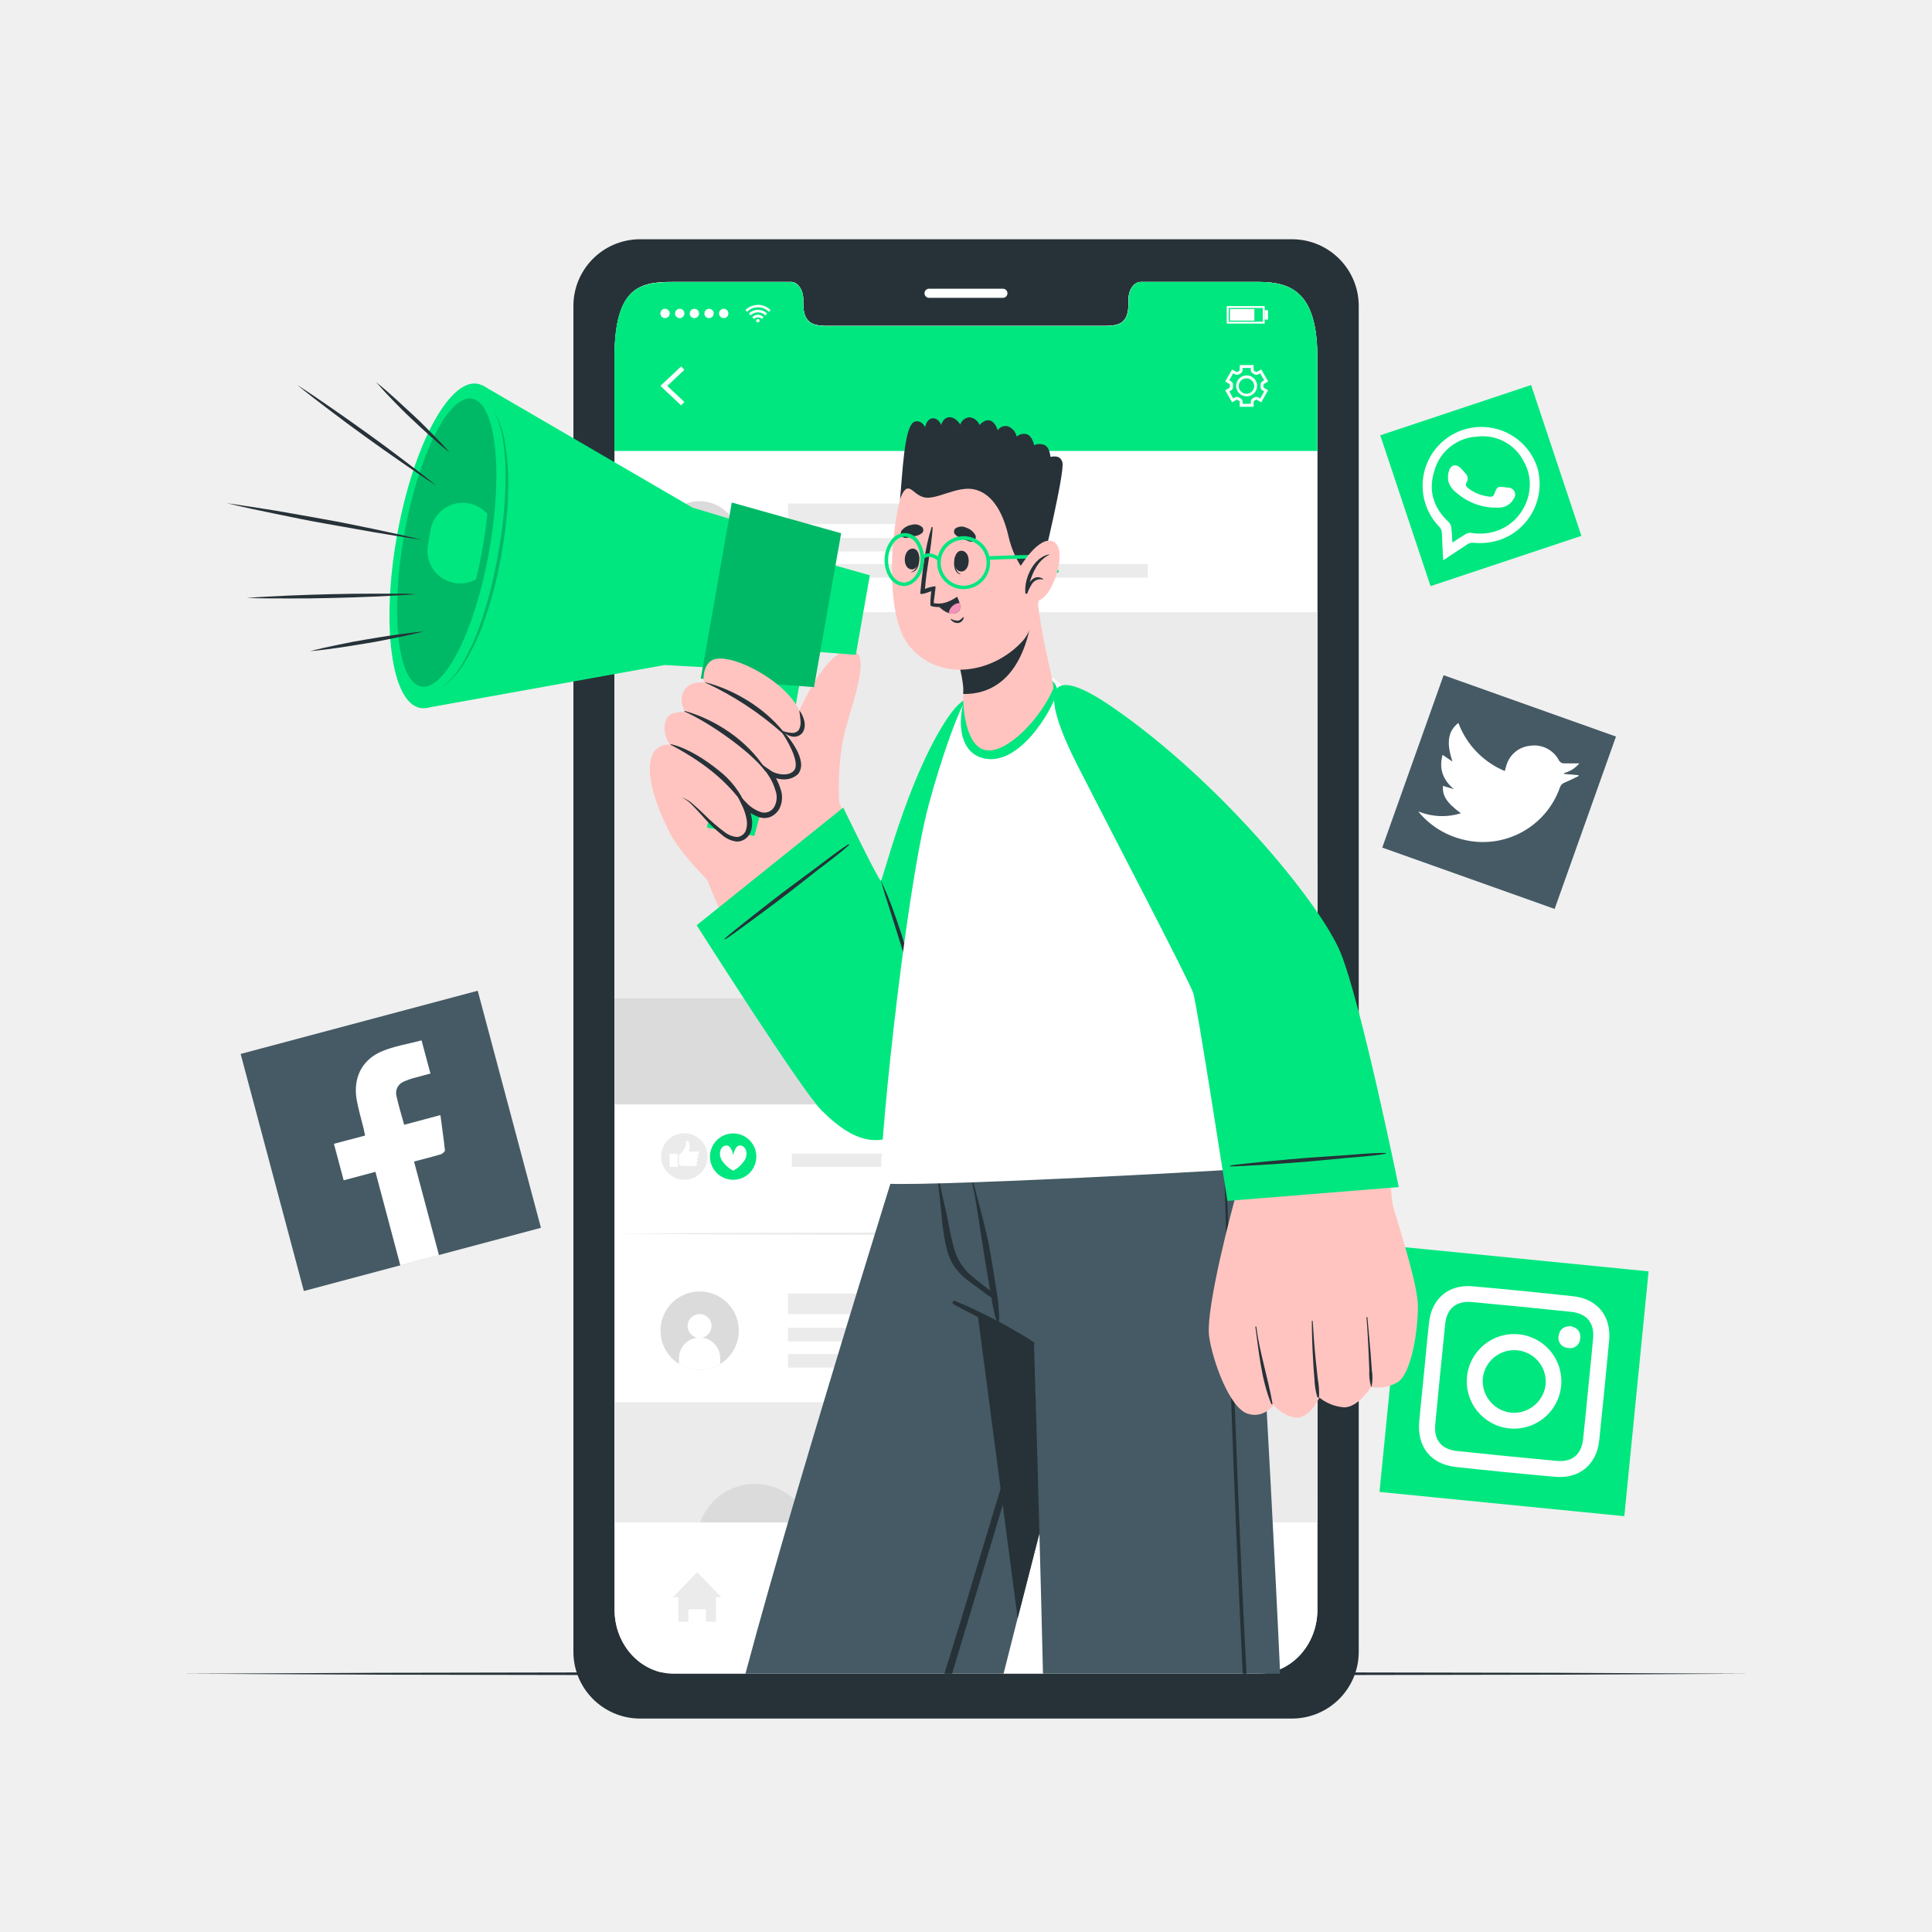
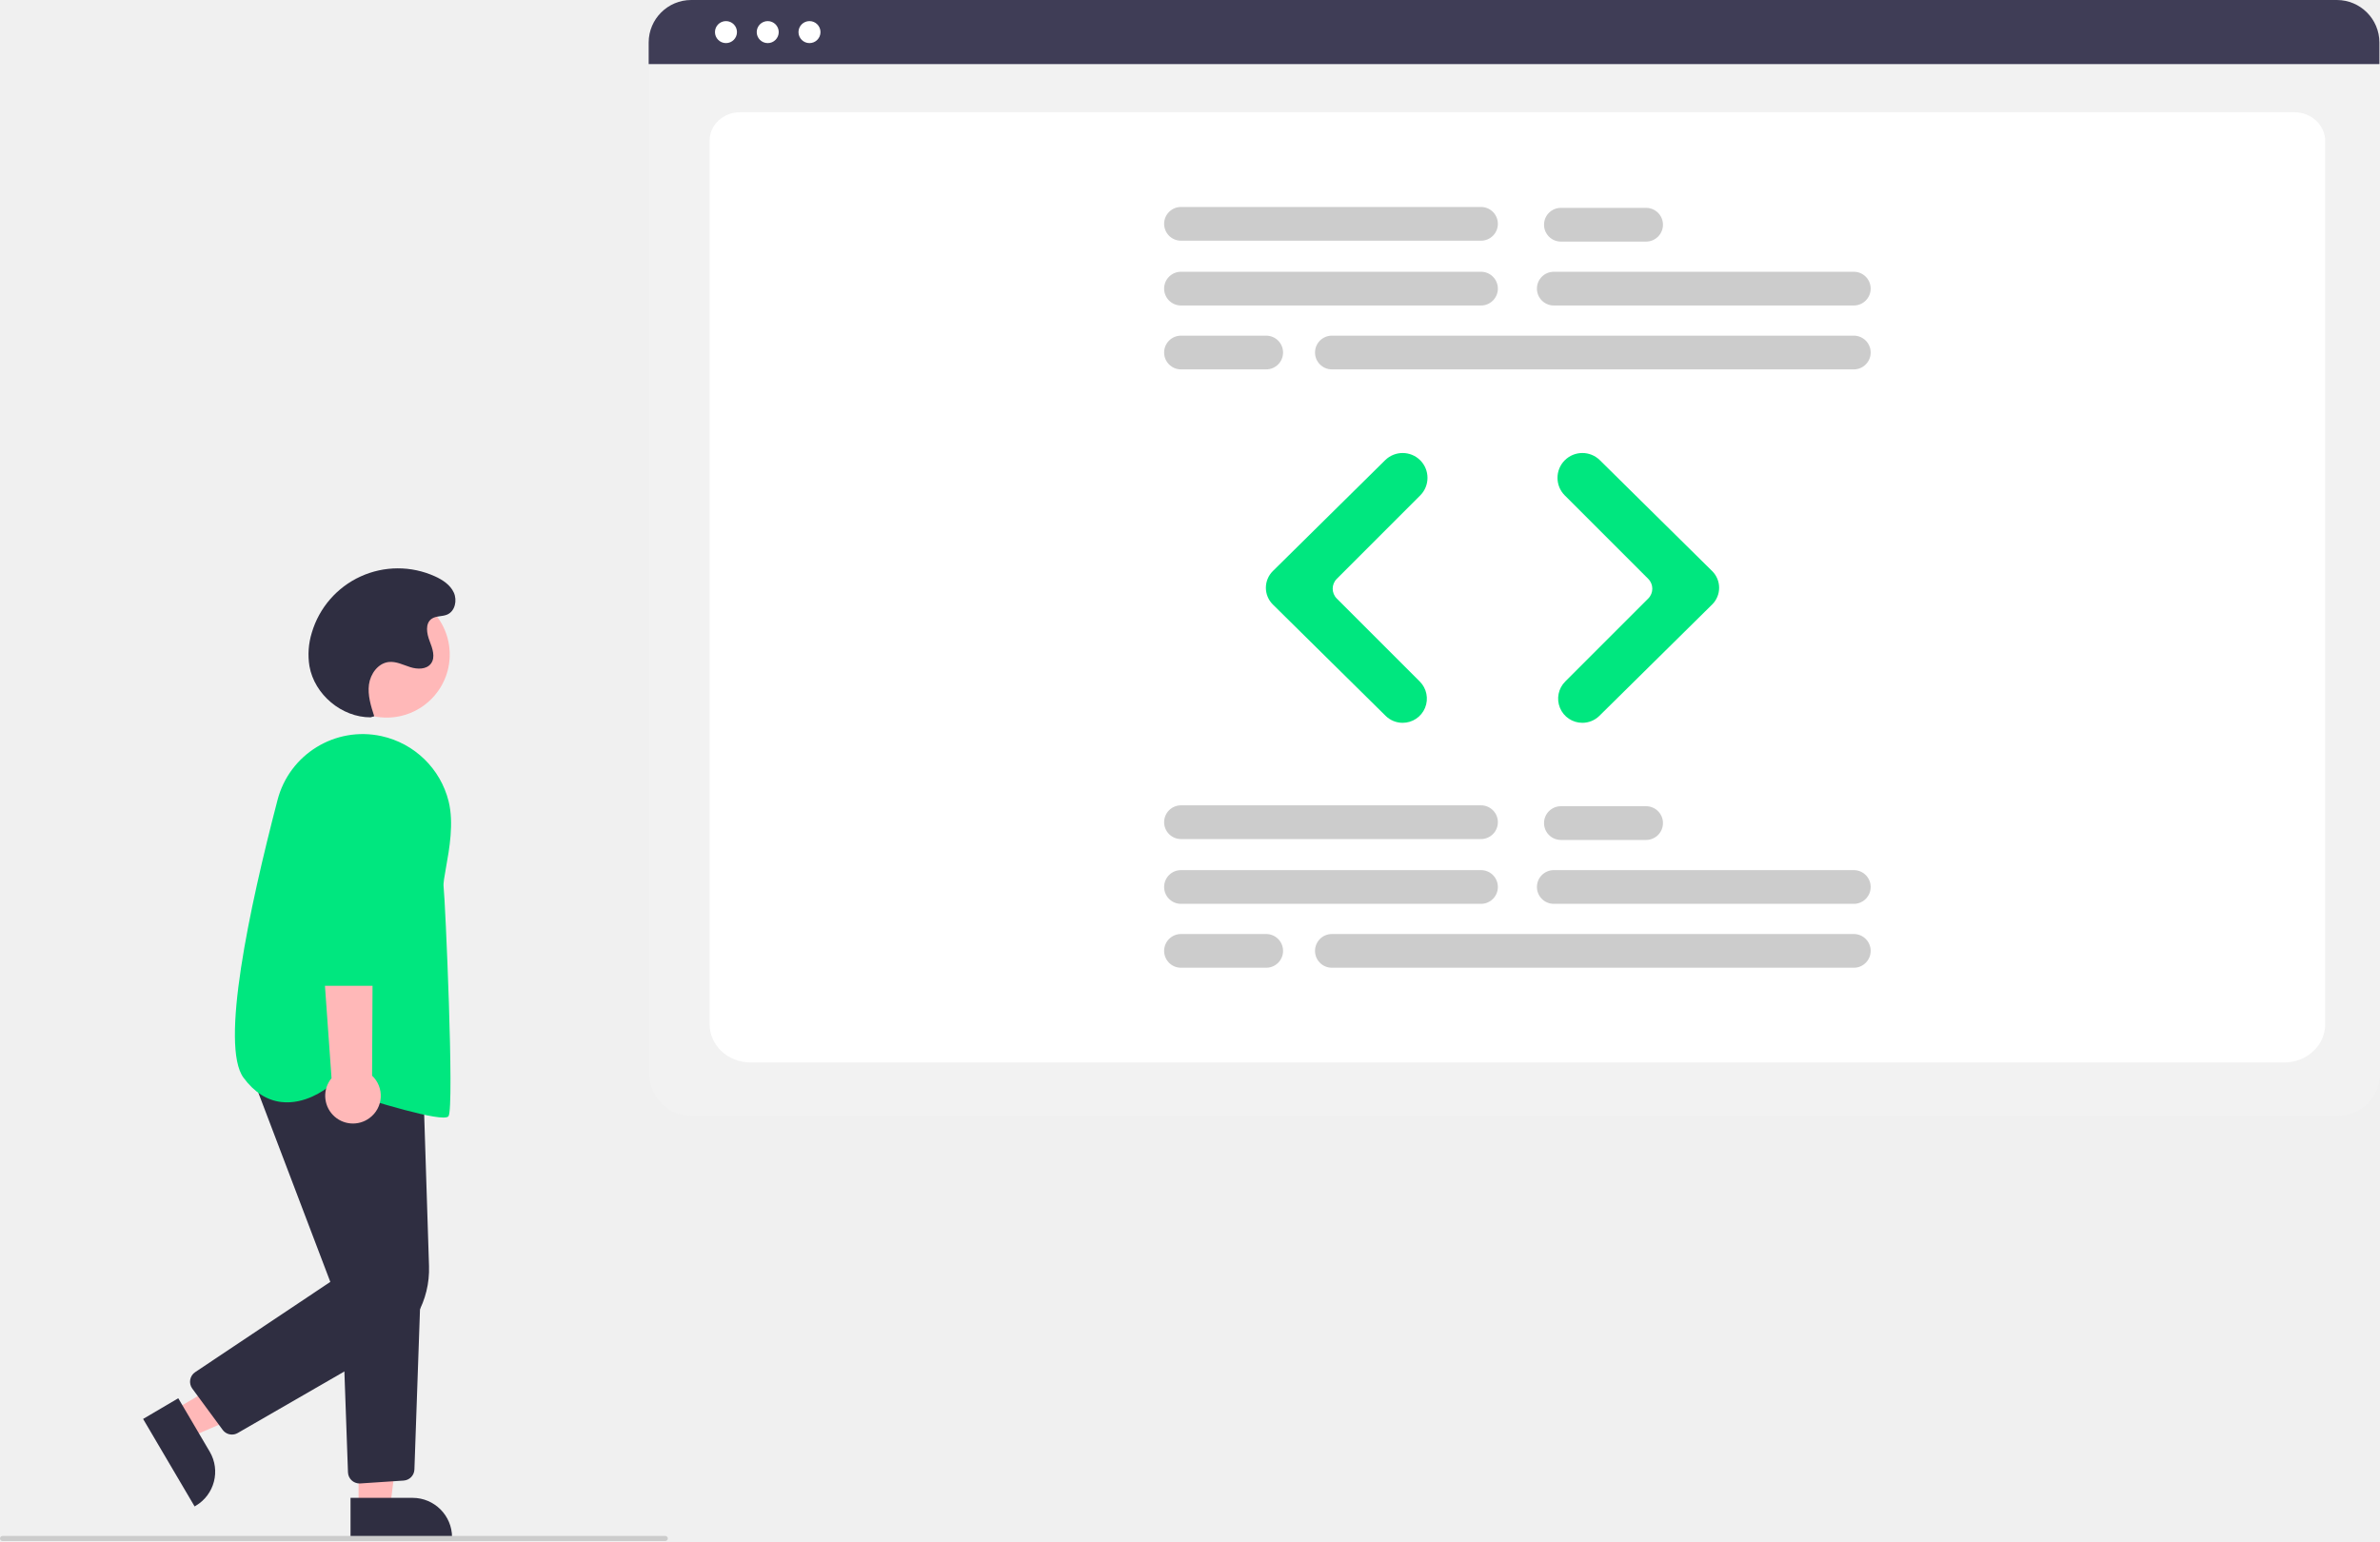
- <svg xmlns="http://www.w3.org/2000/svg" viewBox="0 0 500 500">
-   <g id="freepik--Floor--inject-194">
-     <polygon points="46.98 433.16 97.74 432.92 148.49 432.83 250 432.66 351.51 432.83 402.26 432.92 453.01 433.16 402.26 433.4 351.51 433.49 250 433.66 148.49 433.49 97.74 433.4 46.98 433.16" style="fill:#263238" />
-   </g>
-   <g id="freepik--Device--inject-194">
-     <path d="M334.51,61.92h-169a17.26,17.26,0,0,0-17.11,17.42v348a17.27,17.27,0,0,0,17.11,17.42h169a17.28,17.28,0,0,0,17.13-17.42v-348A17.27,17.27,0,0,0,334.51,61.92Zm6.43,354.67c0,9.16-6.86,16.57-15.31,16.57H174.39c-8.49,0-15.34-7.41-15.34-16.57V92.53c0-18.66,6.85-19.57,15.34-19.57h30.29c1.76,0,3.2,2,3.2,4.48v1.07c0,5.81,3.18,5.83,7.09,5.83h70c4,0,7.09,0,7.09-5.83V77.44c0-2.48,1.42-4.48,3.22-4.48h30.3c8.45,0,15.31,2.48,15.31,19.57Z" style="fill:#263238" />
-     <path d="M259.55,77.08H240.44a1.18,1.18,0,0,1-1.18-1.18h0a1.18,1.18,0,0,1,1.18-1.18h19.11a1.18,1.18,0,0,1,1.18,1.18h0A1.18,1.18,0,0,1,259.55,77.08Z" style="fill:#fff" />
-     <path d="M340.94,92.53V416.59c0,9.16-6.86,16.57-15.31,16.57H174.39c-8.49,0-15.34-7.41-15.34-16.57V92.53c0-18.66,6.85-19.57,15.34-19.57h30.29c1.76,0,3.2,2,3.2,4.48v1.07c0,5.81,3.18,5.83,7.09,5.83h70c4,0,7.09,0,7.09-5.83V77.44c0-2.48,1.42-4.48,3.22-4.48h30.3C334.08,73,340.94,75.44,340.94,92.53Z" style="fill:#fff" />
-     <path d="M340.94,92.53v24.18H159V92.53C159,73.87,165.9,73,174.38,73h30.3c1.76,0,3.2,2,3.2,4.48v1.07c0,5.81,3.18,5.83,7.08,5.83H285c3.94,0,7.1,0,7.1-5.83V77.44c0-2.48,1.42-4.48,3.21-4.48h30.29C334.08,73,340.94,75.44,340.94,92.53Z" style="fill:#00E77F" />
-     <polygon points="176.28 104.91 170.91 99.87 176.28 94.83 177.11 95.72 172.69 99.87 177.11 104.02 176.28 104.91" style="fill:#fff" />
-     <path d="M324.44,105.26h-3.6V104a.31.31,0,0,0-.17-.27c-.14-.07-.27-.15-.4-.23a.31.31,0,0,0-.32,0l-1.08.62-1.8-3.11,1.09-.63a.29.29,0,0,0,.14-.28,1.69,1.69,0,0,1,0-.23,1.77,1.77,0,0,1,0-.23.29.29,0,0,0-.14-.28l-1.09-.63,1.8-3.11,1.08.62a.31.31,0,0,0,.32,0c.13-.08.26-.16.4-.23a.31.31,0,0,0,.17-.27V94.48h3.6v1.25a.31.31,0,0,0,.17.27l.4.23a.31.31,0,0,0,.32,0l1.08-.62,1.79,3.11-1.08.63a.3.3,0,0,0-.15.28,1.77,1.77,0,0,1,0,.23v.22a.28.28,0,0,0,.14.29l1.08.63-1.79,3.11-1.09-.62a.29.29,0,0,0-.31,0l-.4.23a.31.31,0,0,0-.17.27Zm-2.85-.75h2.1V104a1.06,1.06,0,0,1,.57-.94,2.27,2.27,0,0,0,.34-.19,1,1,0,0,1,1.1,0l.43.25,1.05-1.82-.44-.25a1,1,0,0,1-.51-1v-.38a1,1,0,0,1,.52-1l.43-.25-1.05-1.82-.43.25a1,1,0,0,1-1.1,0,2.79,2.79,0,0,0-.33-.19,1.05,1.05,0,0,1-.58-.94v-.5h-2.1v.5a1.05,1.05,0,0,1-.58.94,2.17,2.17,0,0,0-.33.19,1,1,0,0,1-1.1,0l-.43-.25-1,1.82.43.25a1,1,0,0,1,.52,1,1.81,1.81,0,0,0,0,.38,1,1,0,0,1-.52,1l-.43.25,1,1.82.43-.25a1,1,0,0,1,1.1,0,2.79,2.79,0,0,0,.33.19,1.05,1.05,0,0,1,.58.94Zm1.05-1.94a2.71,2.71,0,1,1,2.7-2.7A2.71,2.71,0,0,1,322.64,102.57Zm0-4.66a2,2,0,1,0,1.95,2A2,2,0,0,0,322.64,97.91Z" style="fill:#fff" />
-     <g id="freepik--u5Zjqx--inject-194">
-       <path d="M199.45,80.24l-.29.29c-.06,0-.11.11-.17.17a3.9,3.9,0,0,0-2.82-1.17,3.86,3.86,0,0,0-2.82,1.17l-.16-.17-.29-.29h0l0,0,.37-.32a4.06,4.06,0,0,1,.86-.55,4.18,4.18,0,0,1,1.13-.38c.19,0,.38,0,.57-.08h.5l.38,0a4.51,4.51,0,0,1,1,.25,4.58,4.58,0,0,1,.71.33,4.48,4.48,0,0,1,.67.47l.31.28Z" style="fill:#fff" />
-       <path d="M194.27,81.62c-.15-.16-.3-.31-.46-.46a3.32,3.32,0,0,1,4.71,0l-.46.46a2.68,2.68,0,0,0-3.79,0Z" style="fill:#fff" />
-       <path d="M197.6,82.08l-.46.46a1.31,1.31,0,0,0-1-.4,1.35,1.35,0,0,0-1,.4l-.46-.46A2,2,0,0,1,197.6,82.08Z" style="fill:#fff" />
-       <path d="M196.58,83a.41.41,0,0,1-.41.41.42.42,0,1,1,0-.83A.41.41,0,0,1,196.58,83Z" style="fill:#fff" />
-     </g>
-     <path d="M170.9,81.12a1.21,1.21,0,1,1,1.21,1.21A1.21,1.21,0,0,1,170.9,81.12Z" style="fill:#fff" />
-     <path d="M174.7,81.12a1.21,1.21,0,1,1,1.21,1.21A1.21,1.21,0,0,1,174.7,81.12Z" style="fill:#fff" />
-     <path d="M178.5,81.12a1.21,1.21,0,1,1,1.2,1.21A1.2,1.2,0,0,1,178.5,81.12Z" style="fill:#fff" />
-     <path d="M182.3,81.12a1.21,1.21,0,1,1,1.2,1.21A1.2,1.2,0,0,1,182.3,81.12Z" style="fill:#fff" />
-     <path d="M186.09,81.12a1.21,1.21,0,1,1,1.21,1.21A1.21,1.21,0,0,1,186.09,81.12Z" style="fill:#fff" />
-     <path d="M327.3,83.75h-9.82V79.21h9.82Zm-9.32-.5h8.82V79.71H318Z" style="fill:#fff" />
-     <rect x="318.3" y="79.98" width="6.33" height="3" style="fill:#fff" />
-     <rect x="327.3" y="80.27" width="0.87" height="2.43" style="fill:#fff" />
-     <polygon points="186.68 413.35 185.3 413.35 185.3 419.7 182.72 419.7 182.72 416.46 178.14 416.46 178.14 419.7 175.56 419.7 175.56 413.35 174.17 413.35 180.43 406.89 186.68 413.35" style="fill:#ebebeb" />
-     <rect x="310.75" y="406.89" width="15.08" height="2.15" style="fill:#ebebeb" />
-     <rect x="310.75" y="412.22" width="15.08" height="2.15" style="fill:#ebebeb" />
-     <rect x="310.75" y="417.55" width="15.08" height="2.15" style="fill:#ebebeb" />
-     <path d="M186.39,148.52a9.93,9.93,0,0,1-2.93,1.23,10.17,10.17,0,1,1,2.93-1.23Z" style="fill:#dbdbdb" />
-     <path d="M184.14,138.73a3.09,3.09,0,1,1-3.09-3.09A3.09,3.09,0,0,1,184.14,138.73Z" style="fill:#fff" />
-     <path d="M186.39,147.25v1.27a9.93,9.93,0,0,1-2.93,1.23,10.11,10.11,0,0,1-7.74-1.23v-1.27a5.34,5.34,0,1,1,10.67,0Z" style="fill:#fff" />
-     <rect x="203.93" y="130.32" width="64.51" height="5.32" style="fill:#ebebeb" />
-     <rect x="203.93" y="139.19" width="56.31" height="3.52" style="fill:#ebebeb" />
-     <rect x="203.93" y="145.98" width="93.11" height="3.52" style="fill:#ebebeb" />
-     <rect x="159.05" y="158.45" width="181.87" height="127.36" transform="translate(499.96 444.25) rotate(180)" style="fill:#ebebeb" />
-     <path d="M180.3,194.65a15.07,15.07,0,1,0,15.07-15.07A15.07,15.07,0,0,0,180.3,194.65Z" style="fill:#dbdbdb" />
-     <polygon points="239.8 258.1 340.94 258.1 290.37 189.56 239.8 258.1" style="fill:#c7c7c7" />
-     <polygon points="200.16 258.43 283.66 258.43 241.91 213.79 200.16 258.43" style="fill:#dbdbdb" />
-     <rect x="159.05" y="258.37" width="181.87" height="27.44" style="fill:#dbdbdb" />
-     <path d="M186.39,353a10.19,10.19,0,0,1-2.93,1.22,10.14,10.14,0,1,1,7.46-12.26A10.17,10.17,0,0,1,186.39,353Z" style="fill:#dbdbdb" />
-     <path d="M184.14,343.17a3.09,3.09,0,1,1-3.09-3.09A3.09,3.09,0,0,1,184.14,343.17Z" style="fill:#fff" />
-     <path d="M186.39,351.69V353a10.19,10.19,0,0,1-2.93,1.22,10.07,10.07,0,0,1-7.74-1.23v-1.27a5.34,5.34,0,1,1,10.67,0Z" style="fill:#fff" />
-     <rect x="203.93" y="334.76" width="82.97" height="5.32" style="fill:#ebebeb" />
-     <rect x="203.93" y="343.63" width="105.91" height="3.52" style="fill:#ebebeb" />
-     <rect x="203.93" y="350.42" width="36.08" height="3.52" style="fill:#ebebeb" />
-     <rect x="159.05" y="362.89" width="181.87" height="31.11" style="fill:#ebebeb" />
-     <path d="M209.55,394H181.19a15.07,15.07,0,0,1,28.36,0Z" style="fill:#dbdbdb" />
-     <circle cx="177.11" cy="299.3" r="6.02" style="fill:#ebebeb" />
-     <g id="freepik--xsrjp0--inject-194">
-       <path d="M176.29,301.7c-.16-.1-.3-.25-.51-.23s-.06-.05-.06-.1c0-.8,0-1.6,0-2.4a.13.13,0,0,1,.07-.14c.61-.31.88-.92,1.26-1.44a2.41,2.41,0,0,0,.44-1.82c0-.18.06-.26.22-.3a.41.41,0,0,1,.46.15,3.25,3.25,0,0,1,.35,1.05,4.61,4.61,0,0,1-.11.9c0,.22-.08.44-.12.66.05,0,.11,0,.17,0h2c.29,0,.43.08.47.27a.54.54,0,0,1-.3.59c-.05,0-.14,0-.15.08s.09.07.14.11c.24.16.2.51-.09.71-.06.05-.2,0-.2.13s.12.08.18.13a.46.46,0,0,1-.2.71.61.61,0,0,0-.12.05s-.06,0,0,.09a.4.4,0,0,1,0,.72l-.08.06a.58.58,0,0,1-.36.08h-3.19A.4.4,0,0,1,176.29,301.7Z" style="fill:#fff;fill-rule:evenodd" />
-       <path d="M173.27,300.29v-1.53c0-.11,0-.16.14-.16h1.86c.12,0,.14,0,.14.15v3.08c0,.13,0,.17-.16.16h-1.81c-.15,0-.17-.05-.17-.19C173.28,301.3,173.27,300.8,173.27,300.29Z" style="fill:#fff;fill-rule:evenodd" />
-     </g>
-     <path d="M183.91,300.73a6,6,0,1,1,7.28,4.42A6,6,0,0,1,183.91,300.73Z" style="fill:#00E77F" />
-     <path d="M192.83,300.06a7.74,7.74,0,0,1-3.07,2.92,7.73,7.73,0,0,1-3.08-2.92c-.75-1.53-.27-3.19.92-3.55,1.72-.52,2.16,2.47,2.16,2.47s.44-3,2.15-2.47C193.11,296.87,193.59,298.53,192.83,300.06Z" style="fill:#fff" />
-     <rect x="204.93" y="298.52" width="85.45" height="3.48" style="fill:#ebebeb" />
-     <polygon points="159.04 319.27 181.78 319.09 204.51 319.02 249.98 318.9 295.45 319.02 318.18 319.09 340.92 319.27 318.18 319.45 295.45 319.52 249.98 319.65 204.51 319.52 181.78 319.45 159.04 319.27" style="fill:#ebebeb" />
-   </g>
-   <g id="freepik--Icons--inject-194">
-     <rect x="69.38" y="263.51" width="63.5" height="63.5" transform="translate(-72.65 36.02) rotate(-14.93)" style="fill:#455a64" />
-     <path d="M97.16,303.27l-8.22,2.19c-.86-3.21-1.67-6.24-2.52-9.44l8.07-2.15c-.16-.73-.26-1.3-.4-1.86-.61-2.5-1.37-5-1.8-7.49-.93-5.56,1.37-10.27,6.54-12.44,3.22-1.36,6.78-1.9,10.27-2.83.79,2.93,1.5,5.6,2.3,8.59-1.25.33-2.5.64-3.73,1a17.78,17.78,0,0,0-3.25,1.11,3.17,3.17,0,0,0-1.82,3.68c.54,2.44,1.26,4.84,2,7.46l9.38-2.51c.42,3.2.85,6.16,1.17,9.13,0,.29-.59.83-1,1-2.25.67-4.52,1.24-7,1.89,2.16,8.13,4.29,16.12,6.46,24.24l-10,2.66C101.48,319.44,99.34,311.45,97.16,303.27Z" style="fill:#fff" />
-     <rect x="360.02" y="325.71" width="63.67" height="63.67" transform="translate(37.15 -36.88) rotate(5.66)" style="fill:#00E77F" />
-     <path d="M416.44,347c.6-6.34-3-10.84-9.24-11.52q-13-1.43-26.1-2.59c-6.16-.54-10.55,3.14-11.25,9.27-.49,4.34-.87,8.69-1.3,13s-.87,8.5-1.26,12.75c-.59,6.49,3,11,9.37,11.73q12.9,1.41,25.82,2.56c6.3.55,10.75-3.19,11.4-9.45Q415.23,359.88,416.44,347Zm-6.73,25.44c-.44,4-2.82,6-6.83,5.64q-12.92-1.2-25.82-2.56c-4-.42-6-2.85-5.62-6.84q1.23-13,2.58-26.05c.41-4,2.86-6,6.84-5.67q12.92,1.19,25.82,2.55c4,.43,6,2.92,5.61,6.89-.38,4.34-.84,8.68-1.27,13S410.19,368.08,409.71,372.42Z" style="fill:#fff" />
-     <path d="M393.1,345.32A12.24,12.24,0,1,0,404,358.88,12.23,12.23,0,0,0,393.1,345.32Zm-2.17,20.27a8.27,8.27,0,0,1-7.19-8.81A8.16,8.16,0,0,1,400,358.39,8.26,8.26,0,0,1,390.93,365.59Z" style="fill:#fff" />
-     <path d="M408.93,346.59a2.55,2.55,0,0,1-3.16,2.24,2.57,2.57,0,0,1-2.35-3.3c.3-1.69,1.49-2.37,3.2-2.3C408.32,343.69,409.24,344.78,408.93,346.59Z" style="fill:#fff" />
-     <rect x="364.31" y="181.3" width="47.35" height="47.35" transform="translate(91.17 -118.21) rotate(19.59)" style="fill:#455a64" />
-     <path d="M367.07,210a16.3,16.3,0,0,0,11,.47c-3.66-2.7-4.85-4.54-4.62-7.08l2.8.84c-2.79-2.39-3.92-5.24-2.91-8.88l2.57,1.75c-1.64-4.79-1.21-7.9,1.52-10a21.71,21.71,0,0,0,12,12.44c.14-.47.23-.83.34-1.18A7.12,7.12,0,0,1,396,193a7.2,7.2,0,0,1,7.4,3.68,1.5,1.5,0,0,0,1.44.88c1.26,0,2.51,0,3.88,0a7.47,7.47,0,0,1-3.93,2.5,1.69,1.69,0,0,1,0,.23l3.71.33.09.19c-1.19.57-2.37,1.19-3.59,1.69a2,2,0,0,0-1.28,1.25,21.11,21.11,0,0,1-25.2,13.5,21.42,21.42,0,0,1-10.95-6.61C367.41,210.41,367.24,210.19,367.07,210Z" style="fill:#fff" />
-     <rect x="362.66" y="105.09" width="41.15" height="41.15" transform="translate(-20.07 127.68) rotate(-18.44)" style="fill:#00E77F" />
-     <path d="M373.5,145c-.13-2.45-.27-4.72-.34-7a2.45,2.45,0,0,0-.79-1.79A15.22,15.22,0,1,1,397.86,121a15.34,15.34,0,0,1-9,18.46,16.32,16.32,0,0,1-7.61,1,2.43,2.43,0,0,0-1.41.35C377.75,142.18,375.72,143.52,373.5,145Zm2.37-4.57c1.3-.84,2.39-1.59,3.53-2.26a2.27,2.27,0,0,1,1.33-.26,13.54,13.54,0,0,0,6.32-.42c7.48-2.35,11.16-11.25,7.33-18A11.87,11.87,0,0,0,382.21,113a12.06,12.06,0,0,0-11,8.86c-1.64,5.13-.24,9.59,3.72,13.26a2.29,2.29,0,0,1,.65,1.35C375.77,137.72,375.79,139,375.87,140.39Z" style="fill:#fff" />
-     <path d="M375,121.83c.54-1.65,1.95-1.83,3.12-.6.46.48.59.65,1.07,1.22a1.87,1.87,0,0,1,.36,2.41c-.37.63-.18,1,.35,1.43a10.71,10.71,0,0,0,5.61,2.24,1,1,0,0,0,1.23-.74c.76-1.93.79-1.92,2.86-1.68l.71.09a1.77,1.77,0,0,1,1.46,2.83,4.25,4.25,0,0,1-3.71,2.33,15.46,15.46,0,0,1-11-3.74,5.86,5.86,0,0,1-2.19-2.9A5.15,5.15,0,0,1,375,121.83Z" style="fill:#fff" />
-   </g>
-   <g id="freepik--Character--inject-194">
-     <path d="M238.4,280.85s-7.07,22.4-16,51.56c-9.92,32.41-22.14,73.15-29.48,100.74h66.8c1.12-4.44,2.34-9.24,3.63-14.34l5.64-22c5.34-20.79,11.22-43.52,16.35-63.29,7.69-29.63,13.69-52.64,13.69-52.64Z" style="fill:#455a64" />
-     <path d="M286.08,297.11c-1.44,5.13-3.25,10.17-4.84,15.24s-3.23,10.39-4.83,15.59q-4.76,15.45-9.44,30.91-9.39,30.91-18.72,61.86c-1.25,4.15-2.56,8.29-3.85,12.44h2q3.59-11.92,7.18-23.86,9.42-31.41,18.77-62.85,4.68-15.79,9.31-31.61c1.55-5.33,3-10.67,4.55-16C287,296.17,286.66,295,286.08,297.11Z" style="fill:#263238" />
-     <path d="M245.29,280.85c4.21,32.57,12.23,93.65,18.08,138,13.69-53.69,35.68-138,35.68-138Z" style="fill:#263238" />
-     <path d="M269,396.78c.33,12.26.66,25.09.92,36.37h61.38c-1.25-27.88-3.4-67.23-5.2-98.95-1.7-30.13-3.1-53.35-3.1-53.35H240.36s1.4,29,8,52c.53,1.9,1.11,3.77,1.74,5.56a108.14,108.14,0,0,1,17.48,9S268.32,370.74,269,396.78Z" style="fill:#455a64" />
-     <path d="M321.61,433.15h1Q322,422.07,321.49,411c-1.78-39.9-3.18-79.83-4.5-119.74,0-.32-.5-.35-.49,0,.67,22.57,1.26,45.15,2,67.72Q319.79,396,321.61,433.15Z" style="fill:#263238" />
-     <path d="M247.16,336.68a133.25,133.25,0,0,1,20.46,10.72.24.24,0,0,1-.22.42c-6.9-3.36-13.95-6.59-20.66-10.31A.47.47,0,0,1,247.16,336.68Z" style="fill:#263238" />
-     <path d="M242.88,304.58c.57,3.07,1.31,6.11,2,9.16.62,2.86,1.07,5.78,1.83,8.6a14.6,14.6,0,0,0,4,7.22c1.12,1,2.36,2,3.56,2.92.64.51,1.34,1,2,1.53-.09-.4-.16-.82-.23-1.23-.21-1.17-.4-2.33-.6-3.49-.43-2.59-.85-5.18-1.24-7.77-.78-5.09-1.5-10.23-2.56-15.27a.17.17,0,0,1,.32-.08c1.27,5,2.67,9.94,3.77,15,.54,2.47,2.48,14.67,2.56,15.53s.16,1.78.2,2.68a10.92,10.92,0,0,1,0,2.74c-.05.22-.32.18-.42,0h0a11.25,11.25,0,0,1-.78-2.65c-.22-.87-.42-1.75-.57-2.64-.06-.32-.1-.64-.15-1-1.2-.73-2.32-1.69-3.44-2.51s-2.44-1.73-3.59-2.69a13.81,13.81,0,0,1-4.38-6.84,50,50,0,0,1-1.43-8.77c-.39-3.46-.67-6.95-1.16-10.4C242.53,304.46,242.84,304.37,242.88,304.58Z" style="fill:#263238" />
-     <path d="M253.82,200.24c-4.1,32.68-11.26,87.49-22.85,91.92-2,.77-10.54,2.46-16.37-4.1C204.77,277,187.77,239.68,183,227.67c-2.11-5.32,32.59-22.68,35.56-17.33,4.16,7.49,8.53,18.77,9.35,18.39,1.39-.63,3.75-14.54,13-34.08C252.46,170.37,255.35,188.09,253.82,200.24Z" style="fill: rgb(255, 196, 192);" />
-     <path d="M172.94,214.77c3.42,7.34,16.28,19.61,20.52,21.38s25.83-19.39,25.28-24.08-14-28.49-21.37-32.16S169.41,207.17,172.94,214.77Z" style="fill: rgb(255, 196, 192);" />
-     <path d="M217.17,207.62s-.71-10.51,1.78-19.44c2.1-7.51,6.07-18.43,2.07-19.71-8.2-2.63-18.08,24.6-18.08,24.6s-2.44,12.71,5.46,16A8.51,8.51,0,0,0,217.17,207.62Z" style="fill: rgb(255, 196, 192);" />
-     <polygon points="195.19 216.3 183.02 214.16 189.23 178.91 204.63 181.62 195.19 216.3" style="fill:#00E77F" />
-     <polygon points="204.63 181.62 201.03 194.85 195.19 216.31 183.01 214.16 189.23 178.91 204.63 181.62" style="fill:#00E77F" />
-     <polygon points="204.63 181.62 201.03 194.85 186.86 192.35 189.23 178.91 204.63 181.62" style="opacity:0.1" />
-     <rect x="187.12" y="170.72" width="19.46" height="14.78" transform="translate(33.9 -31.46) rotate(10)" style="fill:#00E77F" />
-     <polygon points="221.49 169.46 206.34 168.32 210.49 144.76 225.11 148.88 221.49 169.46" style="fill:#00E77F" />
-     <polygon points="203.65 138.75 197.53 173.52 172.02 172.11 110.17 183.24 124.89 99.74 179.2 131.36 203.65 138.75" style="fill:#00E77F" />
-     <ellipse cx="116.17" cy="141.25" rx="42.6" ry="13.69" transform="translate(-43.1 231.15) rotate(-80)" style="fill:#00E77F" />
-     <ellipse cx="115.6" cy="140.41" rx="37.82" ry="11.21" transform="translate(-42.74 229.89) rotate(-80)" style="opacity:0.2" />
-     <path d="M124.85,142c-.49,2.74-1,5.39-1.67,7.93a8.46,8.46,0,0,1-12.44-8.86l.69-3.94A8.45,8.45,0,0,1,126.1,133C125.81,135.94,125.39,139,124.85,142Z" style="fill:#00E77F" />
-     <polygon points="210.66 177.82 181.36 175.62 189.39 130.06 217.68 138.01 210.66 177.82" style="fill:#00E77F" />
-     <polygon points="210.66 177.82 181.36 175.62 189.39 130.06 217.68 138.01 210.66 177.82" style="opacity:0.2" />
-     <path d="M127.79,106.15a26.58,26.58,0,0,1,3,9.06,60,60,0,0,1,.75,9.56c0,1.6-.05,3.2-.1,4.79s-.21,3.19-.38,4.78-.34,3.18-.58,4.76-.47,3.16-.75,4.73a104.74,104.74,0,0,1-5,18.49,54.07,54.07,0,0,1-4.16,8.64,22.76,22.76,0,0,1-6.35,7.1,23.32,23.32,0,0,0,6-7.32,53.8,53.8,0,0,0,3.89-8.66,112,112,0,0,0,4.73-18.41,114.37,114.37,0,0,0,2-18.9,60.19,60.19,0,0,0-.49-9.49A27.57,27.57,0,0,0,127.79,106.15Z" style="opacity:0.2" />
-     <path d="M97.33,98.9c1.73,1.37,3.4,2.83,5,4.29s3.26,3,4.86,4.48,3.17,3.06,4.71,4.65l2.29,2.38c.74.82,1.51,1.62,2.23,2.46-.88-.68-1.71-1.4-2.57-2.1l-2.49-2.19c-1.65-1.45-3.26-3-4.86-4.48s-3.17-3.06-4.7-4.65S98.78,100.57,97.33,98.9Z" style="fill:#263238" />
-     <path d="M109.63,163.42c-2.41.63-4.85,1.15-7.28,1.65s-4.88,1-7.33,1.39-4.9.83-7.37,1.17l-3.7.5c-1.23.13-2.47.29-3.71.39,1.2-.32,2.42-.58,3.63-.88l3.65-.77c2.43-.52,4.88-1,7.33-1.39s4.9-.83,7.37-1.16S107.15,163.64,109.63,163.42Z" style="fill:#263238" />
-     <path d="M63.83,154.75c3.65-.28,7.3-.46,11-.62s7.3-.27,10.95-.36,7.31-.14,11-.13h5.48c1.83,0,3.66,0,5.49.13-1.83.15-3.65.24-5.48.36l-5.48.27c-3.65.17-7.3.26-11,.36s-7.31.13-11,.12S67.49,154.88,63.83,154.75Z" style="fill:#263238" />
-     <path d="M76.92,99.63c3.12,2,6.18,4.1,9.23,6.21s6.07,4.26,9.08,6.42,6,4.36,8.94,6.61l4.42,3.37c1.45,1.16,2.92,2.28,4.36,3.46-1.57-1-3.1-2-4.65-3.06l-4.58-3.15c-3.06-2.1-6.07-4.26-9.08-6.42s-6-4.37-8.94-6.61S79.8,102,76.92,99.63Z" style="fill:#263238" />
-     <path d="M109.14,139.68c-4.24-.58-8.47-1.27-12.69-2s-8.43-1.5-12.64-2.24-8.41-1.61-12.6-2.48l-6.29-1.31c-2.08-.48-4.18-.92-6.26-1.43,2.12.29,4.24.63,6.35.94l6.34,1c4.22.7,8.43,1.5,12.64,2.24s8.41,1.61,12.6,2.48S105,138.69,109.14,139.68Z" style="fill:#263238" />
-     <path d="M207.63,187.84c-.47,4.26-5.23,1.28-5.23,1.28s5.82,5.94,3.64,10.16c-2.11,4.05-7.73.24-8.14,0,.31.32,5.51,5.92,2.89,9.93s-7.72-.63-8-.94c.19.39,2.67,5.59,0,8.18-4.62,4.45-11.31-8.68-16.31-10.07,0,0-3.33,8.2-3.48,8.42,0,0-6.62-12.35-4.36-19a4.48,4.48,0,0,1,4.68-3.09s-2.57-3.74-.61-7c1-1.65,4.56-1.5,4.56-1.5s-1.94-3.09,0-5.84c1.53-2.2,4.84-1.71,4.84-1.71s-.49-3.82,1.81-5.57C188.47,167.59,208.61,178.71,207.63,187.84Z" style="fill: rgb(255, 196, 192);" />
-     <path d="M182.58,176.68a.06.06,0,0,1,0-.11c7.52,2,15.15,6.58,20.07,12.68.16.2-.1.55-.32.36A82,82,0,0,0,182.58,176.68Z" style="fill:#263238" />
-     <path d="M177.13,184.13c-.08,0,0-.17.07-.14,7.73,2.14,16.18,7.5,21,15.19.16.27.05.67-.17.38C194.46,194.69,183.92,187.16,177.13,184.13Z" style="fill:#263238" />
-     <path d="M192.9,208.89c-4.93-7.2-11.67-12.1-19.31-16.13-.1,0,0-.19.08-.16,4.27,1,8.88,4,12.26,6.73a22.9,22.9,0,0,1,7.22,9.39C193.21,208.87,193,209,192.9,208.89Z" style="fill:#263238" />
-     <path d="M202.55,189.11c.19.24-.37.26-.19.5.79,1,4.95,7.68,3.13,9.8-1.46,1.7-4.76.91-5.9.11l-2.89-2,2,2.89a14.17,14.17,0,0,1,2,4.19,5.12,5.12,0,0,1-.31,4.19,2.94,2.94,0,0,1-3.43,1.39,9,9,0,0,1-3.75-2.4l-2.93-3,1.79,3.74a13.69,13.69,0,0,1,1.1,3.27A5.67,5.67,0,0,1,193,215a2.67,2.67,0,0,1-2.28,1.62,5.86,5.86,0,0,1-3.05-1.17,46.56,46.56,0,0,1-5.47-4.73c-.88-.84-1.77-1.68-2.7-2.48a8.76,8.76,0,0,0-3.11-1.92,9.39,9.39,0,0,1,2.88,2.17c.86.86,1.67,1.76,2.49,2.66a39.18,39.18,0,0,0,5.33,5.12,6.82,6.82,0,0,0,3.63,1.53,3.78,3.78,0,0,0,3.44-2.27,6.82,6.82,0,0,0,.34-4,14.85,14.85,0,0,0-1.16-3.66l-1.14.78a10.22,10.22,0,0,0,4.41,2.88,4.28,4.28,0,0,0,2.88-.16,4.89,4.89,0,0,0,2.12-1.9,6.49,6.49,0,0,0,.39-5.31,15.49,15.49,0,0,0-2.31-4.57l-.88.88c1.5,1,5.08,2.25,7.68-.1C209.46,196.87,203.69,190.24,202.55,189.11Z" style="fill:#263238" />
-     <path d="M202.4,189.12a8.66,8.66,0,0,0,2.58.55,2,2,0,0,0,1.82-.87,4.06,4.06,0,0,0,.37-2.27c-.06-.86-.17-1.76-.32-2.69a6.69,6.69,0,0,1,1.25,2.55,4,4,0,0,1-.29,3.05,2.78,2.78,0,0,1-1.33,1.07,3,3,0,0,1-1.61.09A4.63,4.63,0,0,1,202.4,189.12Z" style="fill:#263238" />
-     <path d="M180.3,239.45,218.23,209s9.19,19,9.73,18.92,6.56-25.29,16.54-41,12.38,1.34,10.26,14.3-12.1,84.79-21.07,91.37-17.4-1.66-21-5.15C207.66,282.57,180.3,239.45,180.3,239.45Z" style="fill:#00E77F" />
-     <path d="M187.6,242.88c1.19-1.22,13.11-10.52,15.74-12.48l7.92-5.88c2.72-2,5.41-4.21,8.29-6a.12.12,0,0,1,.15.19c-2.5,2.3-5.32,4.3-8,6.39s-5.27,4.14-7.91,6.19-14.64,11-16.08,11.79C187.59,243.14,187.52,243,187.6,242.88Z" style="fill:#263238" />
-     <path d="M228,227.87c1,2.24,2,4.54,2.84,6.84s1.68,4.65,2.43,7,1.43,4.73,2,7.14a64.12,64.12,0,0,1,1.37,7.29c-.37-1.19-.67-2.38-1-3.55s-.7-2.36-1.07-3.54l-2.2-7-2.2-7L229,231.43C228.66,230.24,228.29,229.06,228,227.87Z" style="fill:#263238" />
-     <path d="M228.14,306.11c1.64,1.63,102.49-3.71,103-4.36,1.33-1.78-34.74-109.11-58.38-126.09-5.08-3.65-18.74,1.24-22.25,4.76-2.2,2.21-7,16.16-10.12,27.69C234.09,231.21,226.71,304.68,228.14,306.11Z" style="fill:#fff" />
-     <path d="M252.56,175.89c-4,3-7.06,18.31,2.08,20.38s17.62-12.36,18.87-17S261.21,169.47,252.56,175.89Z" style="fill:#00E77F" />
-     <path d="M255.3,194.17c5.67.73,14.28-8.72,17.31-16,.21-.5-1-5.37-2.26-11.37-.73-3.64-1.45-7.71-1.85-11.48l-23,8.21s3.15,7.65,3.8,14.22a8.13,8.13,0,0,1,0,1.56c0,.07,0,.16,0,.26C249.11,182.58,249.82,193.47,255.3,194.17Z" style="fill: rgb(255, 196, 192);" />
-     <path d="M267.41,155.74c-.24,4.78-2.05,22-15.69,23.74a16.11,16.11,0,0,1-2.44.12.71.71,0,0,1,0-.26,10.15,10.15,0,0,0,0-1.56c-.66-6.56-3.81-14.21-3.81-14.21Z" style="fill:#263238" />
-     <path d="M268.89,127.14c3.35,8.14,1.23,32.76-4.21,38.73-7.9,8.65-22,10.74-29.61,1-7.4-9.45-4.07-41.5,2.12-47C246.3,111.66,263.93,115.12,268.89,127.14Z" style="fill: rgb(255, 196, 192);" />
-     <path d="M265.25,165.58s0,0,0,0" style="fill:none;stroke:#f4a69d;stroke-linecap:round;stroke-linejoin:round;stroke-width:0px" />
-     <path d="M247.14,144.15c0-.06.13.09.12.16-.19,1.66-.12,3.58,1.33,4.25,0,0,0,.11,0,.1C246.76,148.25,246.7,145.69,247.14,144.15Z" style="fill:#263238" />
-     <path d="M248.77,142.54c2.68,0,2.46,5.38,0,5.37S246.52,142.53,248.77,142.54Z" style="fill:#263238" />
-     <path d="M237.83,143.81c0-.06-.13.08-.13.14,0,1.67-.32,3.57-1.85,4.06,0,0,0,.1,0,.1C237.71,147.93,238.08,145.39,237.83,143.81Z" style="fill:#263238" />
-     <path d="M236.42,142c-2.67-.31-3.1,5-.63,5.34S238.65,142.28,236.42,142Z" style="fill:#263238" />
-     <path d="M251,140.17a19,19,0,0,1-2.05-.82,3.57,3.57,0,0,1-1.93-1.23,1.14,1.14,0,0,1,.24-1.37,2.82,2.82,0,0,1,2.85-.17,4.16,4.16,0,0,1,2.31,1.89A1.21,1.21,0,0,1,251,140.17Z" style="fill:#263238" />
-     <path d="M234.46,139.22c.74-.09,1.42-.3,2.15-.46a3.51,3.51,0,0,0,2.11-.9,1.13,1.13,0,0,0,0-1.38,2.82,2.82,0,0,0-2.79-.65,4.16,4.16,0,0,0-2.59,1.47A1.22,1.22,0,0,0,234.46,139.22Z" style="fill:#263238" />
-     <path d="M249.27,159.73c-.41.37-.83.89-1.44.91a4.27,4.27,0,0,1-1.77-.49.06.06,0,0,0-.07.08,2.2,2.2,0,0,0,2.07,1,1.76,1.76,0,0,0,1.37-1.41C249.46,159.71,249.33,159.67,249.27,159.73Z" style="fill:#263238" />
-     <path d="M247.73,154.67a5.62,5.62,0,0,1-3.88,2.36,7,7,0,0,1-2,0,2.28,2.28,0,0,1-.39-.06l-.36-.07a.41.41,0,0,1-.32-.39h0a1,1,0,0,1,0-.17h0v-.15c0-1.28.23-3.22.23-3.22-.48.21-2.91,1.19-2.85.52.57-5.53,1.19-11.67,2.92-17,.05-.18.33-.13.3,0-.33,5.34-1.6,10.57-2,15.92a9.77,9.77,0,0,1,2.7-.69c.18.06-.46,3.74-.42,4.32a.28.28,0,0,0,0,.06c2.14.37,3.79-.22,5.93-1.57C247.71,154.43,247.84,154.54,247.73,154.67Z" style="fill:#263238" />
-     <path d="M242.76,156.72a6.64,6.64,0,0,0,2.76,1.95,3,3,0,0,0,1.83,0c1.3-.41,1.27-1.62,1-2.64a7.42,7.42,0,0,0-.67-1.56A8.62,8.62,0,0,1,242.76,156.72Z" style="fill:#263238" />
-     <path d="M245.52,158.67a3,3,0,0,0,1.83,0c1.3-.41,1.27-1.62,1-2.64A3.1,3.1,0,0,0,245.52,158.67Z" style="fill:#f392b9" />
-     <path d="M269.42,147.56c.6-2.15,6.15-25.33,5.54-27.86-.56-2.3-3.08-1.36-3.11-1.49s-.12-2.23-1.42-3a3.53,3.53,0,0,0-2.81,0s-.39-2.21-1.78-2.81a2.8,2.8,0,0,0-2.72.59,3.7,3.7,0,0,0-2.22-2.64,2.41,2.41,0,0,0-2.69,1s-.59-2.11-2-2.52-2.7,1.16-2.7,1.16a3.19,3.19,0,0,0-2.56-2,2.78,2.78,0,0,0-2.45,1.9s-1-1.86-2.7-1.91-2.22,2-2.22,2-.68-1.84-2.24-1.72-1.92,2.3-1.92,2.3-.87-2-2.71-1.43c-2.81.91-3.16,14.35-3.8,20.19,0,0,.78-2.79,2-2.89s2.08,1.79,4.31,2.29c3.17.7,8.45-3,12.82-2.09s7.39,5.37,8.92,12C262.63,146.32,268,152.66,269.42,147.56Z" style="fill:#263238" />
-     <path d="M248.18,152.38a6.88,6.88,0,0,1-5.53-8h0a6.85,6.85,0,1,1,7.23,8.06A7,7,0,0,1,248.18,152.38Zm-4.63-7.8a5.94,5.94,0,1,0,6.9-4.79,5.64,5.64,0,0,0-1.47-.08A5.93,5.93,0,0,0,243.55,144.58Z" style="fill:#00E77F" />
-     <path d="M233.72,151.66c-2.81-.13-4.95-3.31-4.78-7.08a8.19,8.19,0,0,1,1.67-4.72,4.27,4.27,0,0,1,7.3.34,8.16,8.16,0,0,1,1.22,4.85c-.16,3.58-2.35,6.42-5,6.61Zm-2.4-11.23a7.25,7.25,0,0,0-1.46,4.19c-.15,3.27,1.6,6,3.9,6.13s4.31-2.47,4.46-5.74a7.37,7.37,0,0,0-1.07-4.31,3.66,3.66,0,0,0-2.84-1.81H234A3.82,3.82,0,0,0,231.32,140.43Z" style="fill:#00E77F" />
-     <path d="M242.84,145.22l.62-.68c-1-.92-3.34-2.2-5.1-.49l.64.65C240.57,143.17,242.75,145.13,242.84,145.22Z" style="fill:#00E77F" />
-     <path d="M273.26,148.39l.84-.38c-.18-.39-1.81-3.81-3.83-4.23s-14.22.18-14.75.21l0,.91c3.53-.17,13-.53,14.51-.23S272.83,147.45,273.26,148.39Z" style="fill:#00E77F" />
-     <path d="M264,146.71s4.9-8.25,8.6-6.56.43,13.36-3.63,15.23a4.25,4.25,0,0,1-5.86-1.86Z" style="fill: rgb(255, 196, 192);" />
-     <path d="M271.54,143.47a.06.06,0,0,1,0,.11c-2.84,1.41-4.18,4.24-5.05,7.14.79-1.15,1.93-1.84,3.46-.91a.09.09,0,0,1-.06.16,2.64,2.64,0,0,0-2.81,1.13,12.48,12.48,0,0,0-1.2,2.43c-.12.27-.6.17-.53-.14a.19.19,0,0,0,0-.07C265.05,149.59,267.56,144.15,271.54,143.47Z" style="fill:#263238" />
-     <path d="M287,182.68c32.63,22.44,56.18,57.62,58.45,65,5.49,18,13.68,49.7,14.94,63.94.47,5.27-40.11,4.29-40.79-1.32-2.11-17.58-9.67-55.82-9.86-56.47-1.35-4.63-12.87-24.66-24.71-46.45S273.24,173.23,287,182.68Z" style="fill: rgb(255, 196, 192);" />
-     <path d="M322.82,365.84c4.14,1.42,6.83-2.24,6.83-2.24a9.33,9.33,0,0,0,5.45,3.26c3.81.56,6.35-5.17,6.35-5.17a11.56,11.56,0,0,0,6.3,2.52c3.7.16,7.08-5.25,7.08-5.25a10.23,10.23,0,0,0,6.94-1.28c3.51-2.26,5.24-13.45,5.18-19.75s-6.13-24.1-6.94-27.62l-40.43,0s-7.77,28.31-6.64,35.71C313.88,352.29,318.17,364.25,322.82,365.84Z" style="fill: rgb(255, 196, 192);" />
-     <path d="M329,363.33c-2.59-6.39-3.16-13.19-4.11-19.95a.12.12,0,0,1,.24,0c.86,6.73,3.05,13.21,4.19,19.89A.17.17,0,0,1,329,363.33Z" style="fill:#263238" />
-     <path d="M340.92,361.56a18.13,18.13,0,0,1-.74-4.64q-.23-2.49-.36-5c-.19-3.33-.31-6.66-.32-10,0-.15.22-.19.23,0,.2,3.32.44,6.63.77,9.93.17,1.66.35,3.31.54,5a21.09,21.09,0,0,1,.33,4.69A.24.24,0,0,1,340.92,361.56Z" style="fill:#263238" />
-     <path d="M354.82,358.82a12.45,12.45,0,0,1-.44-4.22c-.06-1.51-.12-3-.19-4.55-.14-3-.29-6.06-.54-9.09a.12.12,0,0,1,.24,0c.26,3.07.57,6.14.82,9.22l.33,4.53a11.68,11.68,0,0,1-.07,4.13A.08.08,0,0,1,354.82,358.82Z" style="fill:#263238" />
-     <path d="M317.65,310.79,362,307.21s-9.77-47.77-15.07-60.68-31.69-44.76-59.21-63.64C269,170.06,270.16,181,278.81,198s29,55.91,30,59S317.65,310.79,317.65,310.79Z" style="fill:#00E77F" />
-     <path d="M318.43,301.64c1.66-.39,16.71-1.77,20-2l9.83-.68c3.39-.23,6.83-.62,10.23-.58a.12.12,0,1,1,0,.23c-3.34.59-6.8.76-10.17,1.08l-10,.94c-3.34.3-18.25,1.34-19.9,1.23C318.29,301.85,318.32,301.67,318.43,301.64Z" style="fill:#263238" />
-   </g>
+ <svg xmlns="http://www.w3.org/2000/svg" data-name="Layer 1" width="926.622" height="600.085" viewBox="0 0 926.622 600.085">
+   <circle cx="150.534" cy="254.872" r="24.561" fill="#ffb8b8" />
+   <polygon points="67.543 549.197 73.762 559.763 117.474 540.803 108.295 525.21 67.543 549.197" fill="#ffb8b8" />
+   <path d="M206.096,694.43,218.343,715.237l.001.001A15.386,15.386,0,0,1,212.888,736.302l-.431.254L192.405,702.489Z" transform="translate(-136.6892 -149.9575)" fill="#2f2e41" />
+   <polygon points="139.6 587.26 151.86 587.259 157.692 539.971 139.598 539.972 139.6 587.26" fill="#ffb8b8" />
+   <path d="M273.162,733.215l24.144-.001h.001a15.386,15.386,0,0,1,15.386,15.386v.5l-39.531.001Z" transform="translate(-136.6892 -149.9575)" fill="#2f2e41" />
+   <path d="M227.001,708.567a4.493,4.493,0,0,1-3.624-1.833l-11.824-16.059a4.5,4.5,0,0,1,1.125-6.41l52.614-35.142-31.747-83.475L301.434,571.252l2.287,71.733A36.046,36.046,0,0,1,285.675,675.409l-56.427,32.554A4.486,4.486,0,0,1,227.001,708.567Z" transform="translate(-136.6892 -149.9575)" fill="#2f2e41" />
+   <path d="M276.659,727.617a4.5,4.5,0,0,1-4.489-4.34l-2.488-69.882,30.808-1.623-2.453,70.384a4.487,4.487,0,0,1-4.2,4.333l-16.873,1.118C276.863,727.614,276.761,727.617,276.659,727.617Z" transform="translate(-136.6892 -149.9575)" fill="#2f2e41" />
+   <path d="M309.291,585.129c-7.838,0-35.217-8.816-44.721-11.959-1.422,1.138-9.233,6.979-18.351,5.911-5.626-.66-10.579-3.845-14.721-9.466-9.147-12.414,2.151-65.651,13.239-108.126a34.268,34.268,0,0,1,40.529-24.88h0a34.571,34.571,0,0,1,26.088,25.378c2.088,8.498.292,18.494-1.02,25.794-.616,3.432-1.104,6.143-.937,7.475.644,5.148,4.219,85.892,1.92,89.34C311.071,584.963,310.363,585.129,309.291,585.129Z" transform="translate(-136.6892 -149.9575)" fill="#00e77f" />
+   <path d="M280.616,585.272a10.743,10.743,0,0,0,.942-16.446l.485-97.844-23.045,3.837,6.769,94.97A10.801,10.801,0,0,0,280.616,585.272Z" transform="translate(-136.6892 -149.9575)" fill="#ffb8b8" />
+   <path d="M285.946,533.818H261.124a4.514,4.514,0,0,1-4.5-4.459l-.609-67.292a17.603,17.603,0,1,1,35.204.043L290.446,529.37A4.515,4.515,0,0,1,285.946,533.818Z" transform="translate(-136.6892 -149.9575)" fill="#00e77f" />
+   <path d="M280.969,429.289c-11.245.021-21.854-8.868-23.803-19.943a28.671,28.671,0,0,1,.919-13.014A34.954,34.954,0,0,1,306.021,374.379c3.008,1.361,5.971,3.316,7.349,6.317s.515,7.195-2.498,8.546c-1.969.882-4.44.449-6.187,1.716-2.509,1.819-1.863,5.691-.743,8.581s2.388,6.387.509,8.852c-1.75,2.297-5.249,2.226-8.004,1.361s-5.476-2.313-8.349-2.018c-4.19.43-7.202,4.598-7.759,8.773s.755,8.349,2.05,12.357Z" transform="translate(-136.6892 -149.9575)" fill="#2f2e41" />
+   <path d="M395.689,750.042h-258a1,1,0,1,1,0-2h258a1,1,0,0,1,0,2Z" transform="translate(-136.6892 -149.9575)" fill="#ccc" />
+   <path d="M1046.811,584.505H405.972a16.519,16.519,0,0,1-16.5-16.5V172.852a12.102,12.102,0,0,1,12.088-12.088h649.453a12.311,12.311,0,0,1,12.297,12.297V568.005A16.519,16.519,0,0,1,1046.811,584.505Z" transform="translate(-136.6892 -149.9575)" fill="#f2f2f2" />
+   <path d="M1026.091,563.673H428.846c-8.755,0-15.878-6.67-15.878-14.868v-344.105c0-6.08,5.278-11.027,11.766-11.027H1030.008c6.595,0,11.961,5.028,11.961,11.208V548.805C1041.969,557.003,1034.846,563.673,1026.091,563.673Z" transform="translate(-136.6892 -149.9575)" fill="#fff" />
+   <path d="M1063.081,174.908H389.241v-8.4a16.574,16.574,0,0,1,16.56-16.55H1046.521a16.574,16.574,0,0,1,16.56,16.55Z" transform="translate(-136.6892 -149.9575)" fill="#3f3d56" />
+   <circle cx="282.647" cy="12.5" r="4.283" fill="#fff" />
+   <circle cx="298.906" cy="12.5" r="4.283" fill="#fff" />
+   <circle cx="315.165" cy="12.5" r="4.283" fill="#fff" />
+   <path d="M713.3,268.912H596.492a6.566,6.566,0,0,1,0-13.132H713.3a6.566,6.566,0,1,1,0,13.132Z" transform="translate(-136.6892 -149.9575)" fill="#ccc" />
+   <path d="M858.446,268.912H741.638a6.566,6.566,0,0,1,0-13.132H858.446a6.566,6.566,0,1,1,0,13.132Z" transform="translate(-136.6892 -149.9575)" fill="#ccc" />
+   <path d="M858.446,293.794H655.241a6.566,6.566,0,1,1,0-13.132H858.446a6.566,6.566,0,1,1,0,13.132Z" transform="translate(-136.6892 -149.9575)" fill="#ccc" />
+   <path d="M713.3,243.684H596.492a6.566,6.566,0,0,1,0-13.132H713.3a6.566,6.566,0,1,1,0,13.132Z" transform="translate(-136.6892 -149.9575)" fill="#ccc" />
+   <path d="M777.579,244.03H744.402a6.566,6.566,0,0,1,0-13.132H777.579a6.566,6.566,0,1,1,0,13.132Z" transform="translate(-136.6892 -149.9575)" fill="#ccc" />
+   <path d="M629.668,293.794H596.492a6.566,6.566,0,0,1,0-13.132h33.176a6.566,6.566,0,1,1,0,13.132Z" transform="translate(-136.6892 -149.9575)" fill="#ccc" />
+   <path d="M713.3,501.912H596.492a6.566,6.566,0,0,1,0-13.132H713.3a6.566,6.566,0,1,1,0,13.132Z" transform="translate(-136.6892 -149.9575)" fill="#ccc" />
+   <path d="M858.446,501.912H741.638a6.566,6.566,0,0,1,0-13.132H858.446a6.566,6.566,0,1,1,0,13.132Z" transform="translate(-136.6892 -149.9575)" fill="#ccc" />
+   <path d="M858.446,526.794H655.241a6.566,6.566,0,1,1,0-13.132H858.446a6.566,6.566,0,1,1,0,13.132Z" transform="translate(-136.6892 -149.9575)" fill="#ccc" />
+   <path d="M713.3,476.684H596.492a6.566,6.566,0,0,1,0-13.132H713.3a6.566,6.566,0,1,1,0,13.132Z" transform="translate(-136.6892 -149.9575)" fill="#ccc" />
+   <path d="M777.579,477.03H744.402a6.566,6.566,0,0,1,0-13.132H777.579a6.566,6.566,0,0,1,0,13.132Z" transform="translate(-136.6892 -149.9575)" fill="#ccc" />
+   <path d="M629.668,526.794H596.492a6.566,6.566,0,0,1,0-13.132h33.176a6.566,6.566,0,1,1,0,13.132Z" transform="translate(-136.6892 -149.9575)" fill="#ccc" />
+   <path d="M682.793,431.419a9.397,9.397,0,0,1-6.624-2.71l-43.909-43.359a9.152,9.152,0,0,1,0-13.023l43.731-43.184a9.702,9.702,0,0,1,13.644.043h0a9.689,9.689,0,0,1,0,13.687l-32.496,32.497a5.413,5.413,0,0,0,0,7.647l32.32,32.32a9.418,9.418,0,0,1-6.666,16.084Z" transform="translate(-136.6892 -149.9575)" fill="#00e77f" />
+   <path d="M752.759,431.419a9.418,9.418,0,0,1-6.666-16.084L778.412,383.015a5.413,5.413,0,0,0,0-7.647L745.916,342.872a9.678,9.678,0,0,1,0-13.687h0a9.702,9.702,0,0,1,13.644-.043l43.731,43.184a9.152,9.152,0,0,1,0,13.023l-43.909,43.359A9.399,9.399,0,0,1,752.759,431.419Z" transform="translate(-136.6892 -149.9575)" fill="#00e77f" />
</svg>
